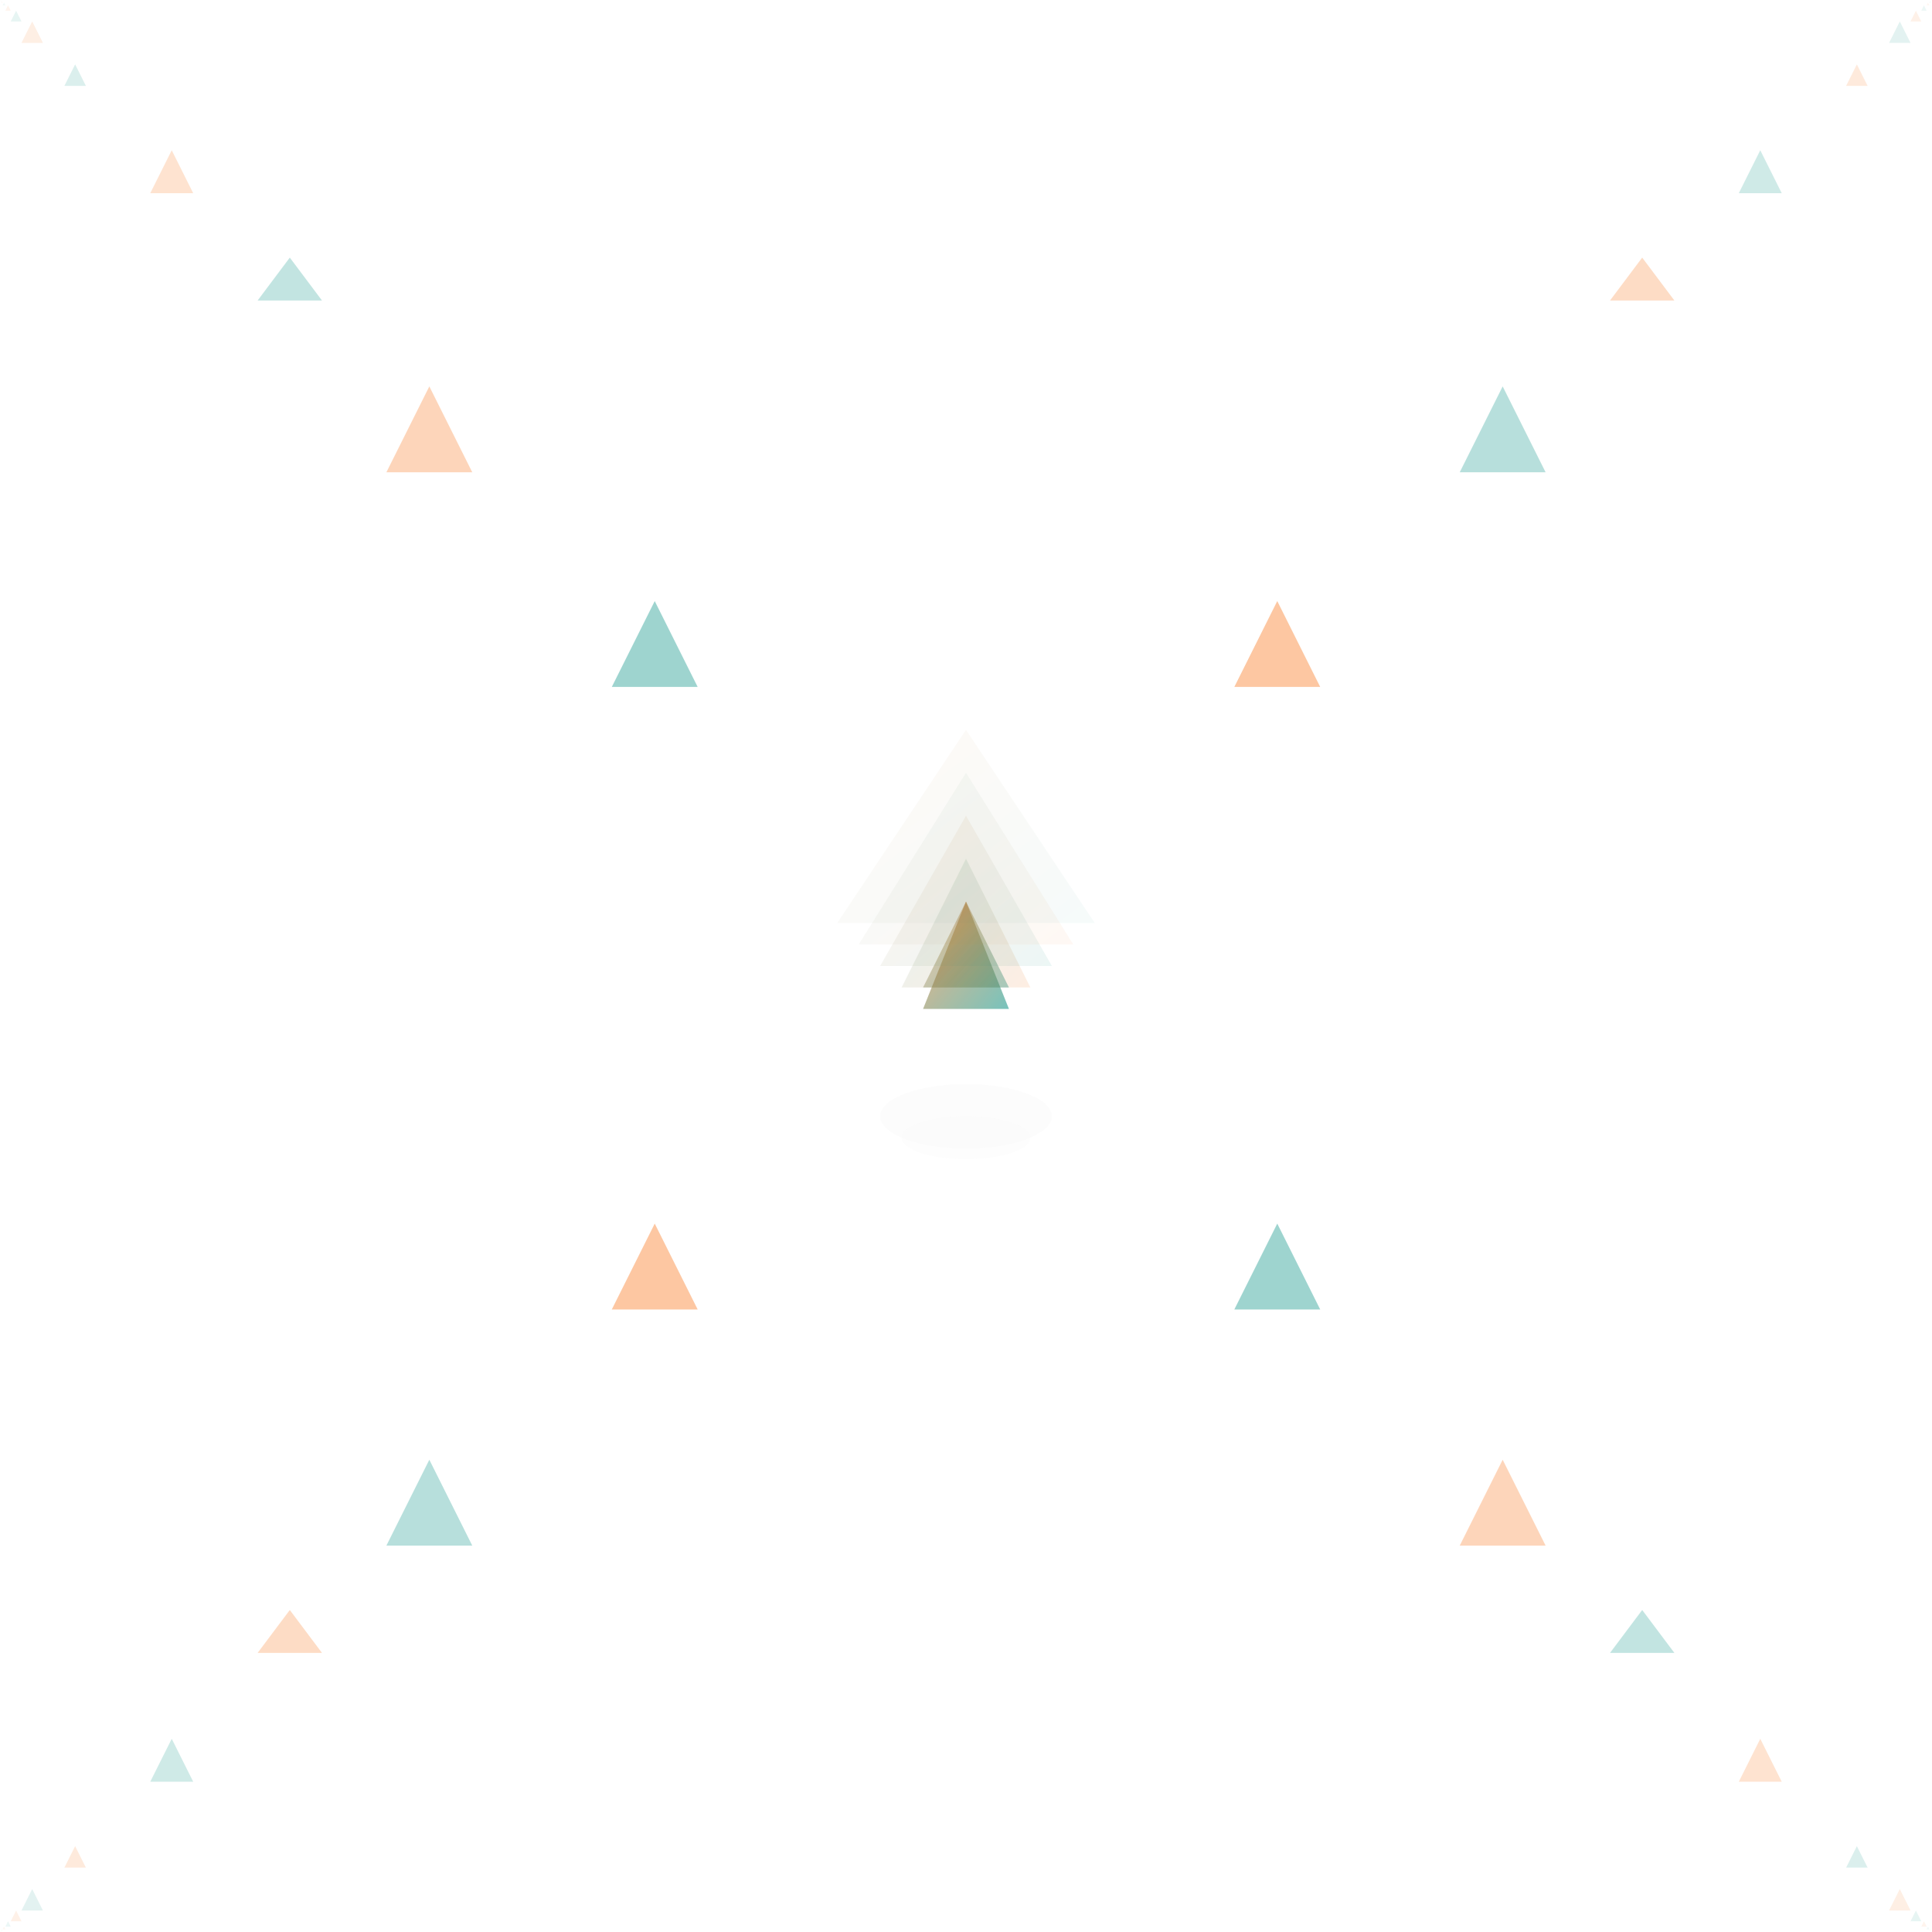
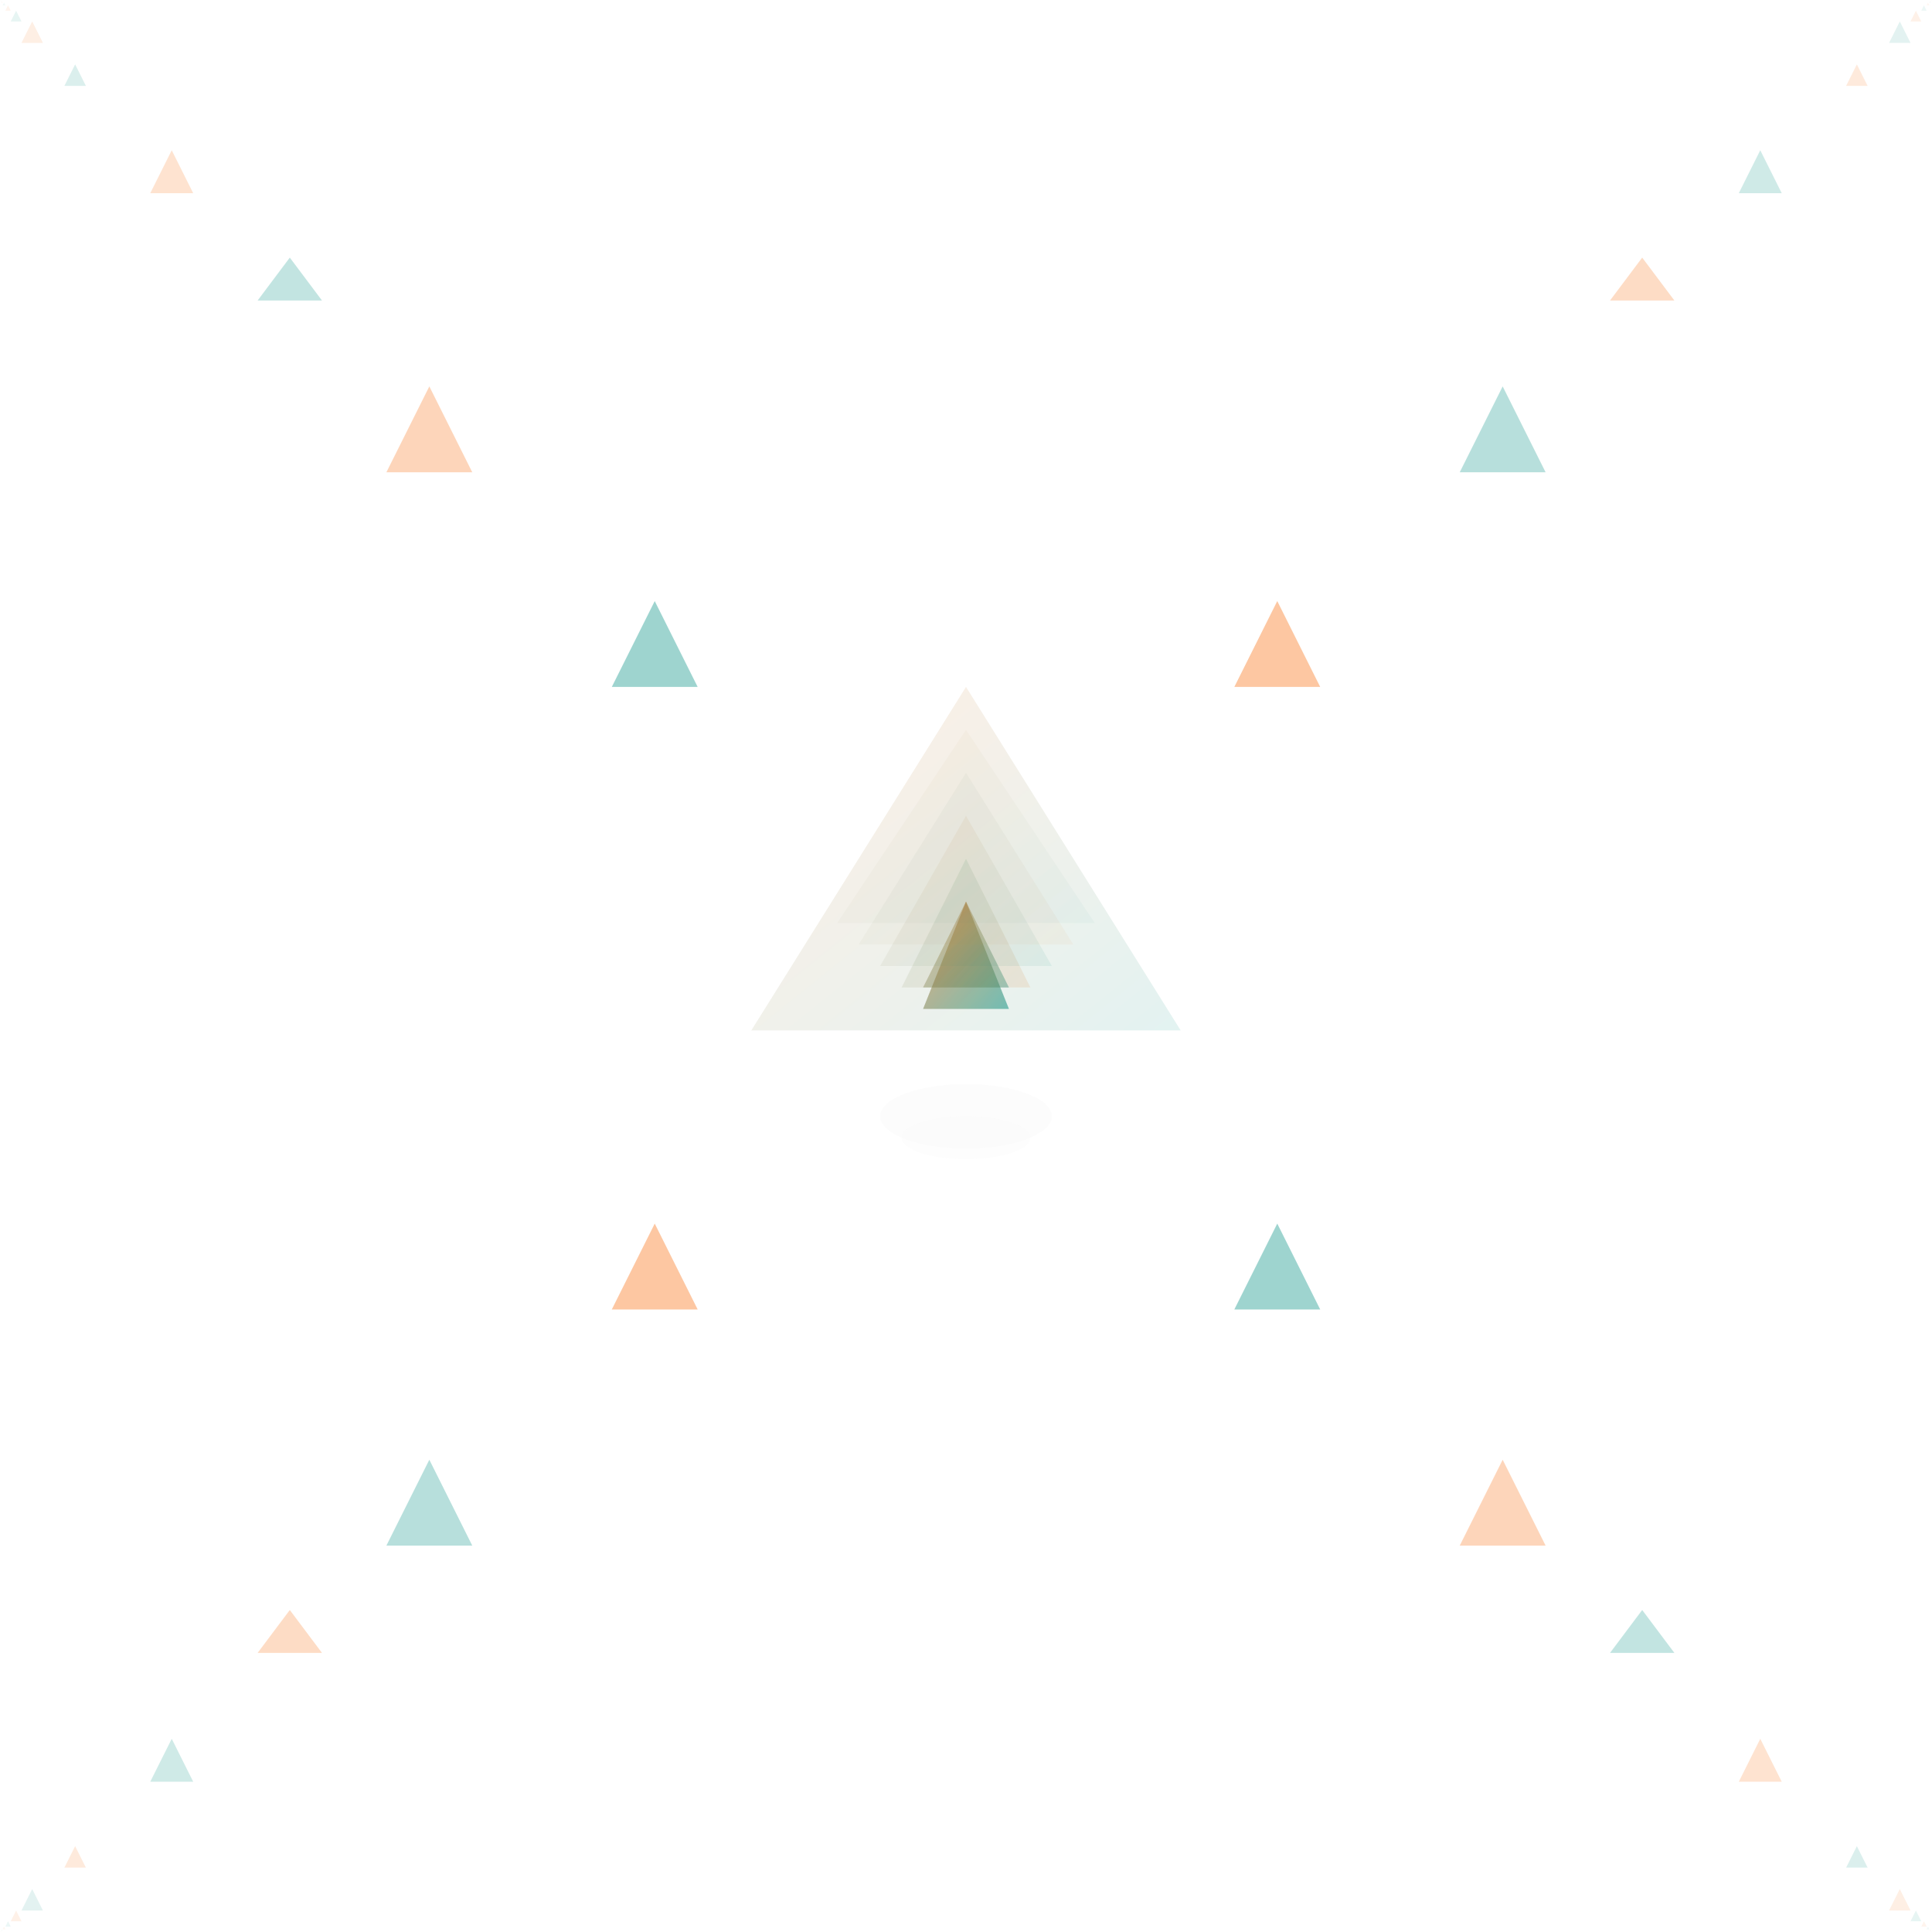
<svg xmlns="http://www.w3.org/2000/svg" width="90" height="90" viewBox="0 0 90 90" fill="none">
  <defs>
    <linearGradient id="designGradient1" x1="0%" y1="0%" x2="100%" y2="100%">
      <stop offset="0%" style="stop-color:#f97316;stop-opacity:0.8" />
      <stop offset="100%" style="stop-color:#0d9488;stop-opacity:0.8" />
    </linearGradient>
    <linearGradient id="designGradient2" x1="0%" y1="0%" x2="100%" y2="100%">
      <stop offset="0%" style="stop-color:#0d9488;stop-opacity:0.6" />
      <stop offset="100%" style="stop-color:#f97316;stop-opacity:0.6" />
    </linearGradient>
    <style>
      .fractal-square {
        transform-origin: 45px 45px;
      }
      
      .primary-rotate {
        animation: primaryRotate 60s linear infinite;
      }
      
      .secondary-rotate {
        animation: secondaryRotate 48s linear infinite reverse;
      }
      
      .tertiary-rotate {
        animation: tertiaryRotate 72s linear infinite;
      }
      
      .quaternary-rotate {
        animation: quaternaryRotate 84s linear infinite reverse;
      }
      
      .quinary-rotate {
        animation: quinaryRotate 96s linear infinite;
      }
      
      .senary-rotate {
        animation: senaryRotate 108s linear infinite reverse;
      }
      
      .septenary-rotate {
        animation: septenaryRotate 120s linear infinite;
      }
      
      .octonary-rotate {
        animation: octonaryRotate 132s linear infinite reverse;
      }
      
      .nonary-rotate {
        animation: nonaryRotate 144s linear infinite;
      }
      
      .denary-rotate {
        animation: denaryRotate 156s linear infinite reverse;
      }
      
+       .center-4d-rotate {
+         animation: center4DRotate 80s linear infinite;
+       }
+       
      .floating {
        animation: float 48s ease-in-out infinite;
      }
      
      .floating:nth-child(2) {
        animation-delay: 12s;
      }
      
      .floating:nth-child(3) {
        animation-delay: 24s;
      }
      
      .pulse {
        animation: pulse 40s ease-in-out infinite;
      }
      
      .pulse:nth-child(2) {
        animation-delay: 10s;
      }
      
      .pulse:nth-child(3) {
        animation-delay: 20s;
      }
      
      .breathing {
        animation: breathing 60s ease-in-out infinite;
      }
      
      .glow {
        animation: glow 32s ease-in-out infinite;
      }
      
      @keyframes primaryRotate {
        0% {
          transform: perspective(200px) rotateY(0deg) rotateX(0deg) scale(1);
        }
        50% {
          transform: perspective(200px) rotateY(180deg) rotateX(180deg) scale(1.1);
        }
        100% {
          transform: perspective(200px) rotateY(360deg) rotateX(360deg) scale(1);
        }
      }
      
      @keyframes secondaryRotate {
        0% {
          transform: perspective(200px) rotateY(0deg) rotateX(0deg) scale(1.1);
        }
        50% {
          transform: perspective(200px) rotateY(-180deg) rotateX(-180deg) scale(0.9);
        }
        100% {
          transform: perspective(200px) rotateY(-360deg) rotateX(-360deg) scale(1.1);
        }
      }
      
      @keyframes tertiaryRotate {
        0% {
          transform: perspective(200px) rotateY(0deg) rotateX(0deg) scale(0.9);
        }
        50% {
          transform: perspective(200px) rotateY(180deg) rotateX(180deg) scale(1.2);
        }
        100% {
          transform: perspective(200px) rotateY(360deg) rotateX(360deg) scale(0.9);
        }
      }
      
      @keyframes quaternaryRotate {
        0% {
          transform: perspective(200px) rotateY(0deg) rotateX(0deg) scale(1.2);
        }
        50% {
          transform: perspective(200px) rotateY(-180deg) rotateX(-180deg) scale(0.8);
        }
        100% {
          transform: perspective(200px) rotateY(-360deg) rotateX(-360deg) scale(1.2);
        }
      }
      
      @keyframes quinaryRotate {
        0% {
          transform: perspective(200px) rotateY(0deg) rotateX(0deg) scale(0.8);
        }
        50% {
          transform: perspective(200px) rotateY(180deg) rotateX(180deg) scale(1.3);
        }
        100% {
          transform: perspective(200px) rotateY(360deg) rotateX(360deg) scale(0.8);
        }
      }
      
      @keyframes senaryRotate {
        0% {
          transform: perspective(200px) rotateY(0deg) rotateX(0deg) scale(1.3);
        }
        50% {
          transform: perspective(200px) rotateY(-180deg) rotateX(-180deg) scale(0.7);
        }
        100% {
          transform: perspective(200px) rotateY(-360deg) rotateX(-360deg) scale(1.3);
        }
      }
      
      @keyframes septenaryRotate {
        0% {
          transform: perspective(200px) rotateY(0deg) rotateX(0deg) scale(0.6);
        }
        50% {
          transform: perspective(200px) rotateY(180deg) rotateX(180deg) scale(1.4);
        }
        100% {
          transform: perspective(200px) rotateY(360deg) rotateX(360deg) scale(0.6);
        }
      }
      
      @keyframes octonaryRotate {
        0% {
          transform: perspective(200px) rotateY(0deg) rotateX(0deg) scale(1.4);
        }
        50% {
          transform: perspective(200px) rotateY(-180deg) rotateX(-180deg) scale(0.5);
        }
        100% {
          transform: perspective(200px) rotateY(-360deg) rotateX(-360deg) scale(1.4);
        }
      }
      
      @keyframes nonaryRotate {
        0% {
          transform: perspective(200px) rotateY(0deg) rotateX(0deg) scale(0.5);
        }
        50% {
          transform: perspective(200px) rotateY(180deg) rotateX(180deg) scale(1.5);
        }
        100% {
          transform: perspective(200px) rotateY(360deg) rotateX(360deg) scale(0.5);
        }
      }
      
      @keyframes denaryRotate {
        0% {
          transform: perspective(200px) rotateY(0deg) rotateX(0deg) scale(1.5);
        }
        50% {
          transform: perspective(200px) rotateY(-180deg) rotateX(-180deg) scale(0.4);
        }
        100% {
          transform: perspective(200px) rotateY(-360deg) rotateX(-360deg) scale(1.5);
        }
      }
      
      @keyframes float {
        0%, 100% {
          transform: translateY(0px);
          opacity: 0.4;
        }
        50% {
          transform: translateY(-6px);
          opacity: 0.8;
        }
      }
      
      @keyframes pulse {
        0%, 100% {
          transform: scale(1);
          opacity: 0.3;
        }
        50% {
          transform: scale(1.1);
          opacity: 0.7;
        }
      }
      
      @keyframes breathing {
        0%, 100% {
          transform: scale(1);
          opacity: 0.2;
        }
        50% {
          transform: scale(1.2);
          opacity: 0.6;
        }
      }
      
      @keyframes glow {
        0%, 100% {
          opacity: 0.3;
        }
        50% {
          opacity: 0.8;
+         }
+       }
+       
+       @keyframes center4DRotate {
+         0% {
+           transform: perspective(300px) rotateY(0deg) rotateX(0deg) scale(1);
+         }
+         25% {
+           transform: perspective(300px) rotateY(90deg) rotateX(45deg) scale(1.1);
+         }
+         50% {
+           transform: perspective(300px) rotateY(180deg) rotateX(90deg) scale(1);
+         }
+         75% {
+           transform: perspective(300px) rotateY(270deg) rotateX(45deg) scale(1.1);
+         }
+         100% {
+           transform: perspective(300px) rotateY(360deg) rotateX(0deg) scale(1);
        }
      }
    </style>
  </defs>
  <polygon points="45,42 47,46 43,46" fill="url(#designGradient1)" opacity="0.5" class="fractal-square primary-rotate" />
  <g class="fractal-square secondary-rotate">
    <polygon points="30.5,28 32.5,32 28.5,32" fill="#0d9488" opacity="0.4" class="floating" />
    <polygon points="59.5,28 61.5,32 57.5,32" fill="#f97316" opacity="0.4" class="floating" />
    <polygon points="59.5,57 61.5,61 57.5,61" fill="#0d9488" opacity="0.4" class="floating" />
    <polygon points="30.5,57 32.5,61 28.5,61" fill="#f97316" opacity="0.4" class="floating" />
  </g>
  <g class="fractal-square tertiary-rotate">
    <polygon points="20,18 22,22 18,22" fill="#f97316" opacity="0.3" class="pulse" />
    <polygon points="70,18 72,22 68,22" fill="#0d9488" opacity="0.3" class="pulse" />
    <polygon points="70,68 72,72 68,72" fill="#f97316" opacity="0.3" class="pulse" />
    <polygon points="20,68 22,72 18,72" fill="#0d9488" opacity="0.3" class="pulse" />
  </g>
  <g class="fractal-square quaternary-rotate">
    <polygon points="13.5,12 15,14 12,14" fill="#0d9488" opacity="0.25" class="floating" />
    <polygon points="76.5,12 78,14 75,14" fill="#f97316" opacity="0.25" class="floating" />
    <polygon points="76.5,75 78,77 75,77" fill="#0d9488" opacity="0.25" class="floating" />
    <polygon points="13.5,75 15,77 12,77" fill="#f97316" opacity="0.25" class="floating" />
  </g>
  <g class="fractal-square quinary-rotate">
    <polygon points="8,7 9,9 7,9" fill="#f97316" opacity="0.2" class="pulse" />
    <polygon points="82,7 83,9 81,9" fill="#0d9488" opacity="0.2" class="pulse" />
    <polygon points="82,81 83,83 81,83" fill="#f97316" opacity="0.2" class="pulse" />
    <polygon points="8,81 9,83 7,83" fill="#0d9488" opacity="0.2" class="pulse" />
  </g>
  <g class="fractal-square senary-rotate">
    <polygon points="3.5,3 4,4 3,4" fill="#0d9488" opacity="0.15" class="breathing" />
    <polygon points="86.5,3 87,4 86,4" fill="#f97316" opacity="0.15" class="breathing" />
    <polygon points="86.5,86 87,87 86,87" fill="#0d9488" opacity="0.15" class="breathing" />
    <polygon points="3.5,86 4,87 3,87" fill="#f97316" opacity="0.15" class="breathing" />
  </g>
  <g class="fractal-square septenary-rotate">
    <polygon points="1.5,1 2,2 1,2" fill="#f97316" opacity="0.12" class="floating" />
    <polygon points="88.5,1 89,2 88,2" fill="#0d9488" opacity="0.12" class="floating" />
    <polygon points="88.5,88 89,89 88,89" fill="#f97316" opacity="0.12" class="floating" />
    <polygon points="1.5,88 2,89 1,89" fill="#0d9488" opacity="0.12" class="floating" />
  </g>
  <g class="fractal-square octonary-rotate">
    <polygon points="0.75,0.5 1,1 0.5,1" fill="#0d9488" opacity="0.1" class="pulse" />
    <polygon points="89.25,0.5 89.5,1 89,1" fill="#f97316" opacity="0.1" class="pulse" />
    <polygon points="89.25,89 89.5,89.5 89,89.5" fill="#0d9488" opacity="0.1" class="pulse" />
    <polygon points="0.75,89 1,89.5 0.5,89.5" fill="#f97316" opacity="0.1" class="pulse" />
  </g>
  <g class="fractal-square nonary-rotate">
    <polygon points="0.375,0.25 0.5,0.5 0.25,0.5" fill="#f97316" opacity="0.08" class="breathing" />
    <polygon points="89.625,0.25 89.75,0.5 89.5,0.5" fill="#0d9488" opacity="0.08" class="breathing" />
    <polygon points="89.625,89.5 89.75,89.75 89.5,89.75" fill="#f97316" opacity="0.08" class="breathing" />
    <polygon points="0.375,89.5 0.5,89.75 0.25,89.75" fill="#0d9488" opacity="0.08" class="breathing" />
  </g>
  <g class="fractal-square denary-rotate">
    <polygon points="0.188,0.125 0.25,0.25 0.125,0.25" fill="#0d9488" opacity="0.06" class="floating" />
    <polygon points="89.812,0.125 89.875,0.25 89.75,0.25" fill="#f97316" opacity="0.06" class="floating" />
    <polygon points="89.812,89.75 89.875,89.875 89.75,89.875" fill="#0d9488" opacity="0.06" class="floating" />
    <polygon points="0.188,89.75 0.25,89.875 0.125,89.875" fill="#f97316" opacity="0.06" class="floating" />
  </g>
  <g class="fractal-square primary-rotate">
    <polygon points="0.094,0.062 0.125,0.125 0.062,0.125" fill="#f97316" opacity="0.05" class="pulse" />
    <polygon points="89.906,0.062 89.938,0.125 89.875,0.125" fill="#0d9488" opacity="0.05" class="pulse" />
    <polygon points="89.906,89.875 89.938,89.938 89.875,89.938" fill="#f97316" opacity="0.05" class="pulse" />
    <polygon points="0.094,89.875 0.125,89.938 0.062,89.938" fill="#0d9488" opacity="0.05" class="pulse" />
  </g>
  <g class="fractal-square secondary-rotate">
    <polygon points="0.047,0.031 0.062,0.062 0.031,0.062" fill="url(#designGradient1)" opacity="0.04" class="glow" />
    <polygon points="89.953,0.031 89.969,0.062 89.938,0.062" fill="url(#designGradient2)" opacity="0.04" class="glow" />
    <polygon points="89.953,89.938 89.969,89.969 89.938,89.969" fill="url(#designGradient1)" opacity="0.04" class="glow" />
    <polygon points="0.047,89.938 0.062,89.969 0.031,89.969" fill="url(#designGradient2)" opacity="0.04" class="glow" />
  </g>
  <g class="fractal-square tertiary-rotate">
    <polygon points="0.023,0.016 0.031,0.031 0.016,0.031" fill="#f97316" opacity="0.03" class="breathing" />
    <polygon points="89.977,0.016 89.984,0.031 89.969,0.031" fill="#0d9488" opacity="0.03" class="breathing" />
    <polygon points="89.977,89.969 89.984,89.984 89.969,89.984" fill="#f97316" opacity="0.03" class="breathing" />
    <polygon points="0.023,89.969 0.031,89.984 0.016,89.984" fill="#0d9488" opacity="0.03" class="breathing" />
  </g>
  <polygon points="45,42 47,47 43,47" fill="url(#designGradient1)" opacity="0.7" class="pulse" />
  <polygon points="45,40 48,46 42,46" fill="url(#designGradient2)" opacity="0.2" class="pulse" />
  <polygon points="45,38 49,45 41,45" fill="url(#designGradient1)" opacity="0.1" class="breathing" />
  <polygon points="45,36 50,44 40,44" fill="url(#designGradient2)" opacity="0.08" class="glow" />
  <polygon points="45,34 51,43 39,43" fill="url(#designGradient1)" opacity="0.05" class="breathing" />
+   <polygon points="45,32 55,48 35,48" fill="url(#designGradient1)" opacity="0.15" class="center-4d-rotate" />
  <ellipse cx="45" cy="52" rx="4" ry="1.5" fill="#f5f5f5" opacity="0.3" class="breathing" />
  <ellipse cx="45" cy="53" rx="3" ry="1" fill="#f5f5f5" opacity="0.2" class="breathing" />
</svg>
